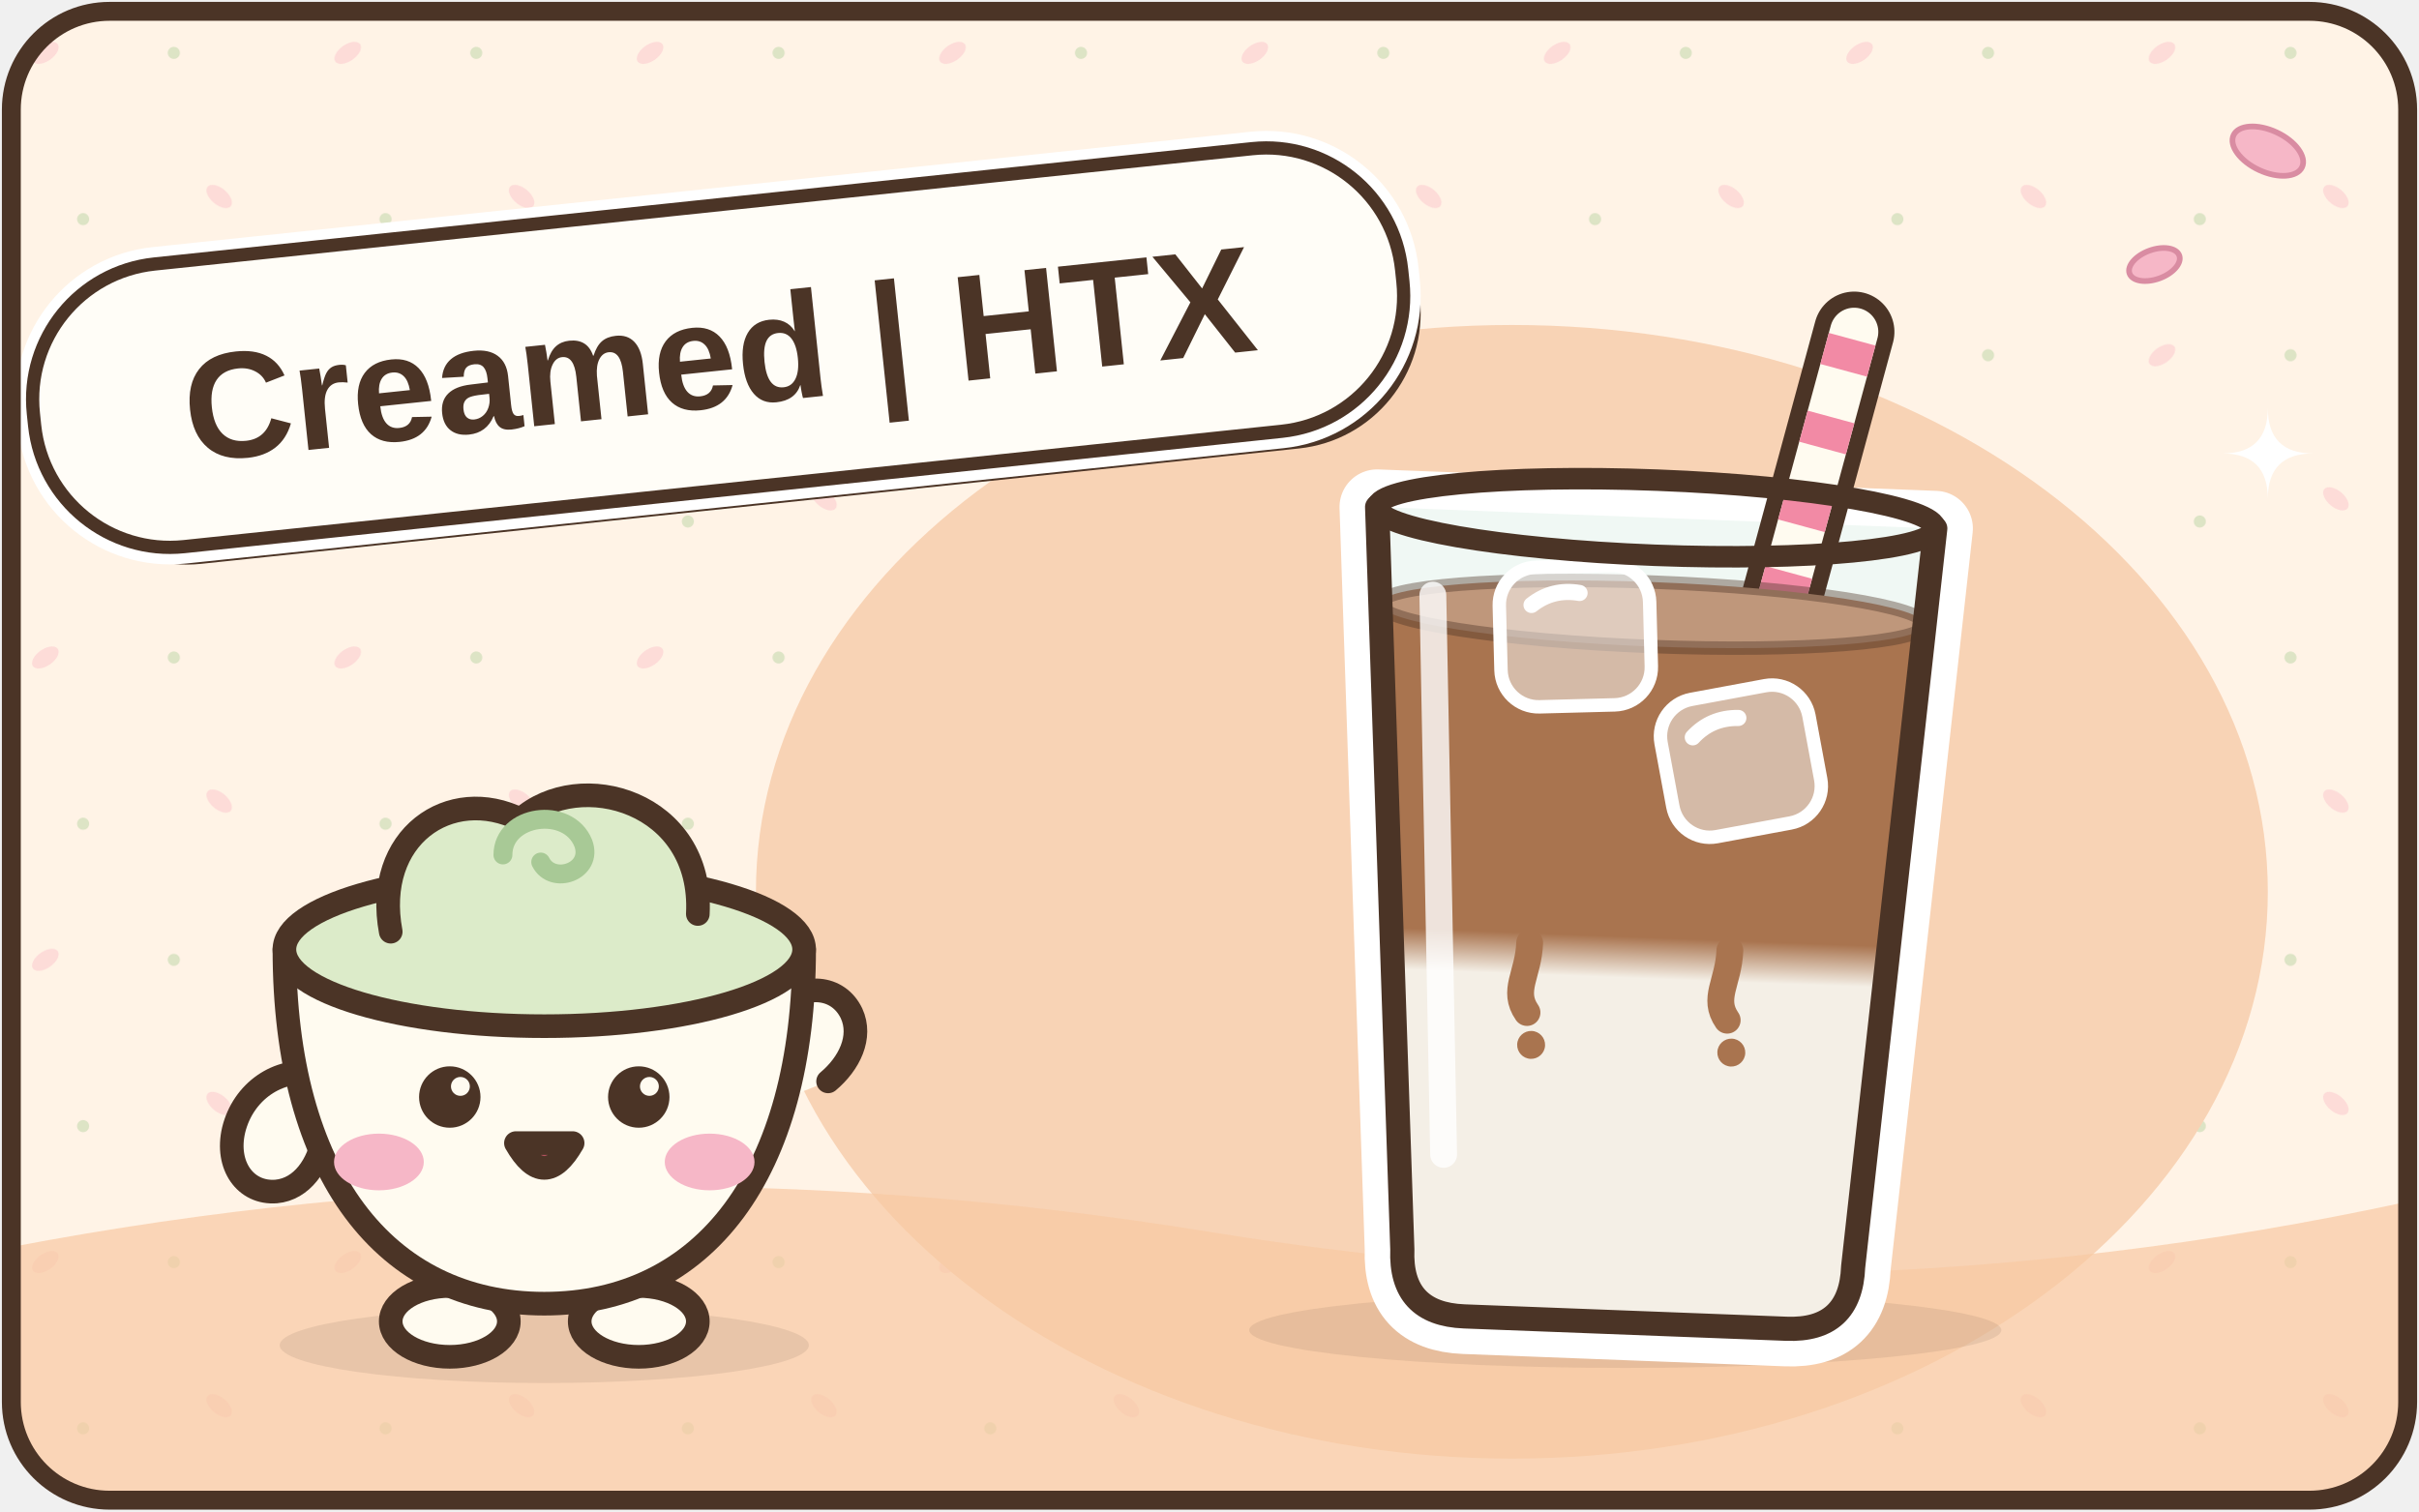
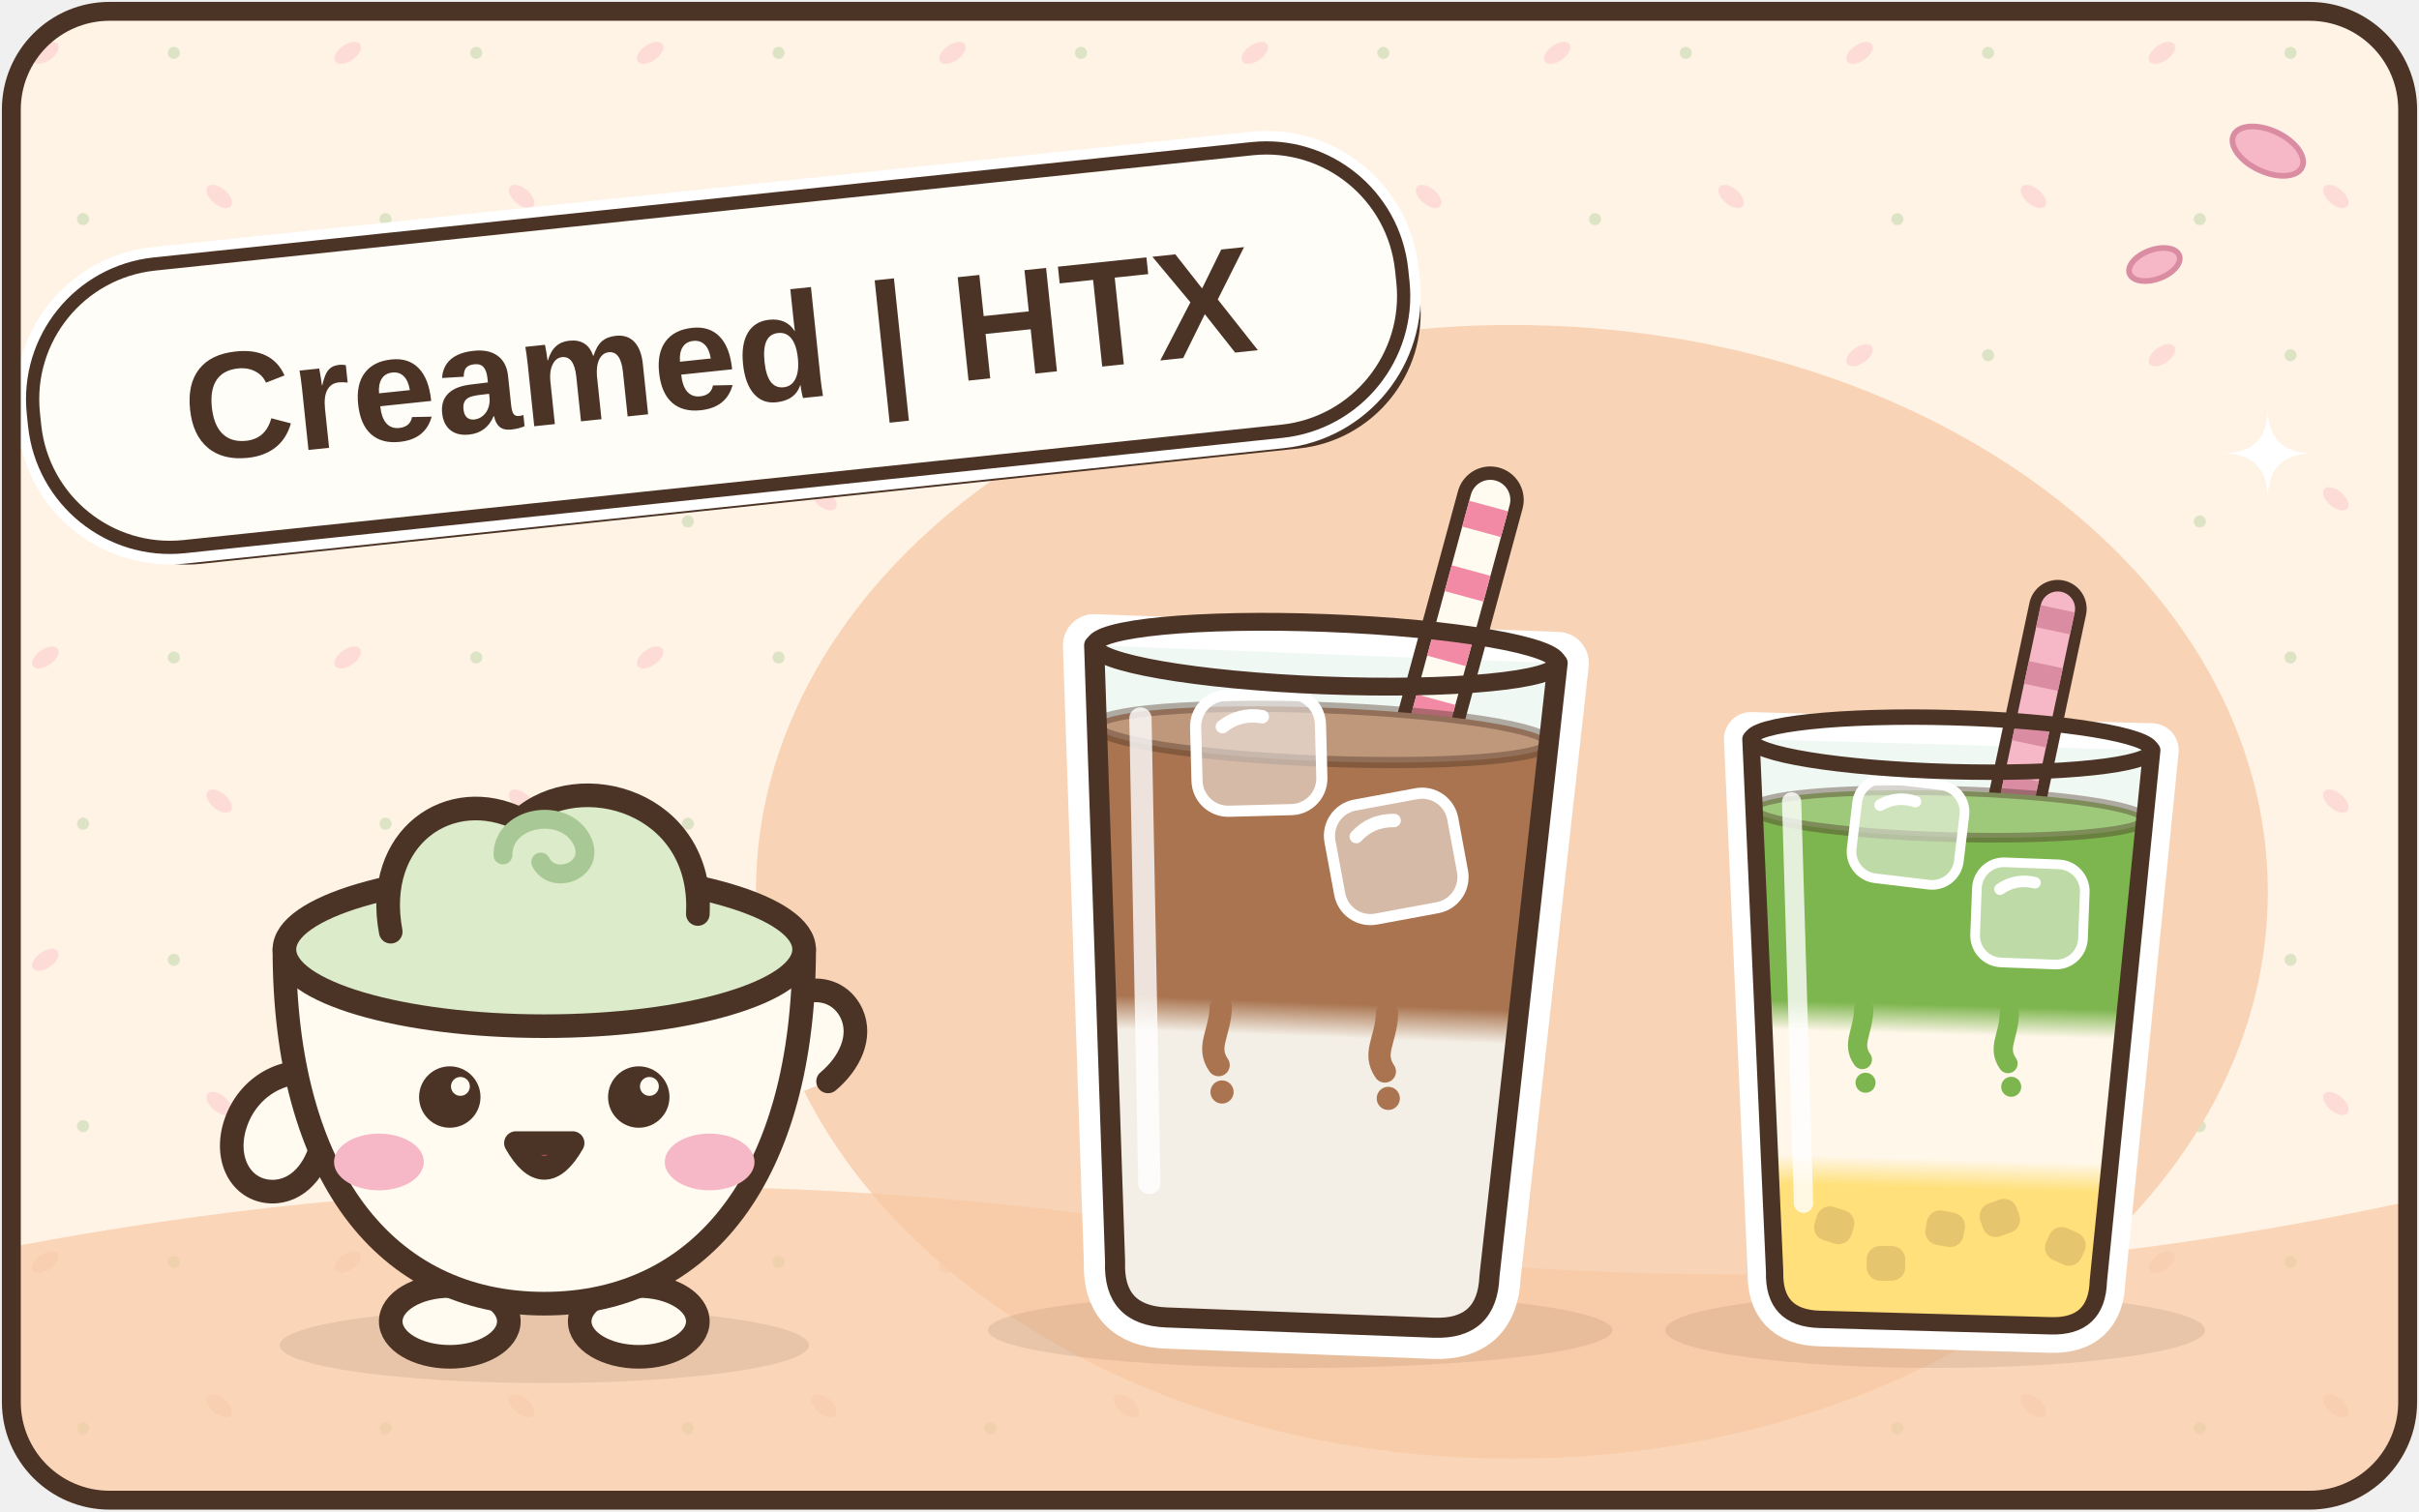
<svg xmlns="http://www.w3.org/2000/svg" viewBox="0 0 640 400" width="640" height="400" class="art-event" role="img" aria-label="Creamed | HTX" font-family="'M PLUS Rounded 1c', ui-rounded, 'Hiragino Maru Gothic ProN', 'Arial Rounded MT Bold', Nunito, Arial, sans-serif">
  <defs>
    <pattern id="e1cfpvw8p" width="80" height="80" patternUnits="userSpaceOnUse">
      <g fill="#F6A3B8" fill-opacity=".3">
        <ellipse cx="12" cy="14" rx="4" ry="2.2" transform="rotate(-35 12 14)" />
        <ellipse cx="58" cy="52" rx="4" ry="2.2" transform="rotate(40 58 52)" />
      </g>
      <g fill="#8CBF7A" fill-opacity=".3">
        <circle cx="46" cy="14" r="1.6" />
        <circle cx="22" cy="58" r="1.6" />
      </g>
    </pattern>
    <linearGradient id="e1cfpvw8d0l" gradientUnits="userSpaceOnUse" x1="0" x2="0" y1="-132" y2="-4">
      <stop offset="0%" stop-color="#A9744F" />
      <stop offset="47%" stop-color="#A9744F" />
      <stop offset="53%" stop-color="#F4EFE6" />
      <stop offset="100%" stop-color="#F4EFE6" />
    </linearGradient>
    <clipPath id="e1cfpvw8d0c">
      <path d="M-52 -150L-42 -12Q-42 0 -30 0L30 0Q42 0 42 -12L52 -150Z" />
    </clipPath>
+     <linearGradient id="e1cfpvw8d1l" gradientUnits="userSpaceOnUse" x1="0" x2="0" y1="-132" y2="-4">
+       <stop offset="0%" stop-color="#7DB54E" />
+       <stop offset="38.7%" stop-color="#7DB54E" />
+       <stop offset="44.7%" stop-color="#FFF7EA" />
+       <stop offset="69.9%" stop-color="#FFF7EA" />
+       <stop offset="75.9%" stop-color="#FFE07A" />
+       <stop offset="100%" stop-color="#FFE07A" />
+     </linearGradient>
+     <clipPath id="e1cfpvw8d1c">
+       <path d="M-52 -150L-42 -12Q-42 0 -30 0L30 0Q42 0 42 -12L52 -150Z" />
+     </clipPath>
  </defs>
  <rect x="3" y="3" width="634" height="394" rx="26" fill="#FFF3E6" class="art-bg" />
  <rect x="3" y="3" width="634" height="394" rx="26" fill="url(#e1cfpvw8p)" />
  <ellipse cx="400" cy="236" rx="200" ry="150" fill="#F8D3B5" />
  <path d="M3 330Q160 300 320 326 T 637 318L637 371Q637 397 611 397L29 397Q3 397 3 371Z" fill="#F8C9A2" opacity="0.7" />
-   <ellipse cx="430" cy="352" rx="99.5" ry="10" fill="#4B3426" opacity="0.1" />
-   <g transform="translate(430 350) rotate(2.2) scale(1.421)">
+   <ellipse cx="344" cy="352" rx="82.6" ry="10" fill="#4B3426" opacity="0.1" />
+   <g transform="translate(344 350) rotate(2.2) scale(1.18)">
    <path d="M-52 -150L-42 -12Q-42 0 -30 0L30 0Q42 0 42 -12L52 -150Z" fill="#FFFFFF" stroke="#FFFFFF" stroke-width="14" stroke-linejoin="round" />
    <path d="M-52 -150L-42 -12Q-42 0 -30 0L30 0Q42 0 42 -12L52 -150Z" fill="#EEF7F3" fill-opacity="0.9" />
    <path d="M-3.3 -18L35.5 -186" fill="none" stroke="#4B3426" stroke-width="15" stroke-linecap="round" stroke-linejoin="round" />
    <path d="M-3.3 -18L35.5 -186" fill="none" stroke="#FFFBF0" stroke-width="9" stroke-linecap="round" stroke-linejoin="round" />
    <path d="M-3.3 -18L35.5 -186" fill="none" stroke="#F28AA5" stroke-width="9" stroke-linecap="butt" stroke-linejoin="round" stroke-dasharray="6 9" />
    <g clip-path="url(#e1cfpvw8d0c)">
      <rect x="-80" y="-132" width="160" height="132" fill="url(#e1cfpvw8d0l)" />
      <path d="M-20.5 -70 c 0 6 -3 9 0 13" fill="none" stroke="#A9744F" stroke-width="5" stroke-linecap="round" stroke-linejoin="round" />
      <circle cx="-19.5" cy="-51" r="2.6" fill="#A9744F" />
      <path d="M16.8 -70 c 0 6 -3 9 0 13" fill="none" stroke="#A9744F" stroke-width="5" stroke-linecap="round" stroke-linejoin="round" />
      <circle cx="17.8" cy="-51" r="2.6" fill="#A9744F" />
      <ellipse cx="0" cy="-132" rx="50.8" ry="6" fill="#BF977B" stroke="#4B3426" stroke-width="2.5" stroke-opacity="0.4" />
      <rect x="-28.2" y="-140.4" width="28" height="26" rx="7" transform="rotate(-3.7 -14.2 -127.4)" fill="#FFFFFF" fill-opacity="0.5" stroke="#FFFFFF" stroke-width="2.5" stroke-opacity="1" />
      <path d="M-22.2 -133.4 q 4 -3 9 -2" transform="rotate(-3.7 -14.2 -127.4)" fill="none" stroke="#FFFFFF" stroke-width="3" stroke-linecap="round" stroke-linejoin="round" />
      <rect x="3.5" y="-118.3" width="28" height="26" rx="7" transform="rotate(-12.7 17.5 -105.3)" fill="#FFFFFF" fill-opacity="0.5" stroke="#FFFFFF" stroke-width="2.5" stroke-opacity="1" />
      <path d="M9.5 -111.3 q 4 -3 9 -2" transform="rotate(-12.7 17.5 -105.3)" fill="none" stroke="#FFFFFF" stroke-width="3" stroke-linecap="round" stroke-linejoin="round" />
+     </g>
+     <path d="M-35 -30L-41 -134" fill="none" stroke="#FFFFFF" stroke-width="5" stroke-linecap="round" stroke-linejoin="round" opacity="0.8" />
+     <path d="M-52 -150L-42 -12Q-42 0 -30 0L30 0Q42 0 42 -12L52 -150" fill="none" stroke="#4B3426" stroke-width="4.5" stroke-linecap="round" stroke-linejoin="round" />
+     <ellipse cx="0" cy="-150" rx="52" ry="7" fill="none" stroke="#4B3426" stroke-width="4" />
+   </g>
+   <ellipse cx="512" cy="352" rx="71.4" ry="10" fill="#4B3426" opacity="0.1" />
+   <g transform="translate(512 350) rotate(1.6) scale(1.02)">
+     <path d="M-52 -150L-42 -12Q-42 0 -30 0L30 0Q42 0 42 -12L52 -150Z" fill="#FFFFFF" stroke="#FFFFFF" stroke-width="14" stroke-linejoin="round" />
+     <path d="M-52 -150L-42 -12Q-42 0 -30 0L30 0Q42 0 42 -12L52 -150Z" fill="#EEF7F3" fill-opacity="0.9" />
+     <path d="M-4.3 -18L26.6 -186" fill="none" stroke="#4B3426" stroke-width="15" stroke-linecap="round" stroke-linejoin="round" />
+     <path d="M-4.3 -18L26.6 -186" fill="none" stroke="#F6B7C7" stroke-width="9" stroke-linecap="round" stroke-linejoin="round" />
+     <path d="M-4.3 -18L26.6 -186" fill="none" stroke="#D98CA2" stroke-width="9" stroke-linecap="butt" stroke-linejoin="round" stroke-dasharray="6 9" />
+     <g clip-path="url(#e1cfpvw8d1c)">
+       <rect x="-80" y="-132" width="160" height="132" fill="url(#e1cfpvw8d1l)" />
+       <rect x="-31.9" y="-29" width="10" height="9" rx="3.5" fill="#E5C56D" transform="rotate(15.5 -26.9 -24.5)" />
+       <rect x="-18.2" y="-19.5" width="10" height="9" rx="3.5" fill="#E5C56D" transform="rotate(-1.6 -13.2 -15)" />
+       <rect x="-3.1" y="-28.9" width="10" height="9" rx="3.5" fill="#E5C56D" transform="rotate(9.3 1.9 -24.4)" />
+       <rect x="11" y="-32.1" width="10" height="9" rx="3.5" fill="#E5C56D" transform="rotate(-21.4 16 -27.6)" />
+       <rect x="28.2" y="-25.2" width="10" height="9" rx="3.5" fill="#E5C56D" transform="rotate(22.8 33.2 -20.7)" />
+       <path d="M-20.8 -80.7 c 0 6 -3 9 0 13" fill="none" stroke="#7DB54E" stroke-width="5" stroke-linecap="round" stroke-linejoin="round" />
+       <circle cx="-19.8" cy="-61.7" r="2.6" fill="#7DB54E" />
+       <path d="M17 -80.7 c 0 6 -3 9 0 13" fill="none" stroke="#7DB54E" stroke-width="5" stroke-linecap="round" stroke-linejoin="round" />
+       <circle cx="18" cy="-61.7" r="2.6" fill="#7DB54E" />
+       <ellipse cx="0" cy="-132" rx="50.8" ry="6" fill="#9EC87A" stroke="#4B3426" stroke-width="2.5" stroke-opacity="0.4" />
+       <rect x="-24.6" y="-140.1" width="28" height="26" rx="7" transform="rotate(5.2 -10.6 -127.1)" fill="#FFFFFF" fill-opacity="0.5" stroke="#FFFFFF" stroke-width="2.5" stroke-opacity="1" />
+       <path d="M-18.6 -133.1 q 4 -3 9 -2" transform="rotate(5.2 -10.6 -127.1)" fill="none" stroke="#FFFFFF" stroke-width="3" stroke-linecap="round" stroke-linejoin="round" />
+       <rect x="7.6" y="-119.8" width="28" height="26" rx="7" transform="rotate(0.6 21.6 -106.8)" fill="#FFFFFF" fill-opacity="0.5" stroke="#FFFFFF" stroke-width="2.5" stroke-opacity="1" />
+       <path d="M13.6 -112.8 q 4 -3 9 -2" transform="rotate(0.6 21.6 -106.8)" fill="none" stroke="#FFFFFF" stroke-width="3" stroke-linecap="round" stroke-linejoin="round" />
    </g>
    <path d="M-35 -30L-41 -134" fill="none" stroke="#FFFFFF" stroke-width="5" stroke-linecap="round" stroke-linejoin="round" opacity="0.8" />
    <path d="M-52 -150L-42 -12Q-42 0 -30 0L30 0Q42 0 42 -12L52 -150" fill="none" stroke="#4B3426" stroke-width="4.5" stroke-linecap="round" stroke-linejoin="round" />
    <ellipse cx="0" cy="-150" rx="52" ry="7" fill="none" stroke="#4B3426" stroke-width="4" />
  </g>
  <ellipse cx="144" cy="356" rx="70" ry="10" fill="#4B3426" opacity="0.1" />
  <g transform="translate(44 170) scale(3.125)">
    <path class="m-o m-c m-arm-l" stroke="#4B3426" stroke-width="2" stroke-linejoin="round" stroke-linecap="round" fill="#FFFBF0" d="M12.5 36.5c-3-.5-6 1.5-6.8 4.8-.7 3 1 5.4 3.6 5.2 2.2-.2 3.6-2.3 4-4.6" />
    <g transform="rotate(-120 52 38)">
      <path class="m-o m-c m-arm-r" stroke="#4B3426" stroke-width="2" stroke-linejoin="round" stroke-linecap="round" fill="#FFFBF0" d="M51.5 36.5c3-.5 6 1.5 6.8 4.8.7 3-1 5.4-3.6 5.2-2.2-.2-3.6-2.3-4-4.6" />
    </g>
    <g class="m-feet">
      <ellipse class="m-o m-c m-foot-l" stroke="#4B3426" stroke-width="2" stroke-linejoin="round" stroke-linecap="round" fill="#FFFBF0" cx="24" cy="57.5" rx="5" ry="3" />
      <ellipse class="m-o m-c m-foot-r" stroke="#4B3426" stroke-width="2" stroke-linejoin="round" stroke-linecap="round" fill="#FFFBF0" cx="40" cy="57.5" rx="5" ry="3" />
    </g>
    <path class="m-o m-c m-cup" stroke="#4B3426" stroke-width="2" stroke-linejoin="round" stroke-linecap="round" fill="#FFFBF0" d="M10 26c0 19 8.5 30 22 30s22-11 22-30z" />
    <g class="m-foamg">
      <ellipse class="m-o m-f" stroke="#4B3426" stroke-width="2" stroke-linejoin="round" stroke-linecap="round" fill="#DCEBC9" cx="32" cy="26" rx="22" ry="6.5" />
      <path class="m-o m-f" stroke="#4B3426" stroke-width="2" stroke-linejoin="round" stroke-linecap="round" fill="#DCEBC9" d="M19 24.5c-1.5-8 5-12.5 11-9.5 5-4.5 15.5-1.5 15 8" />
      <path class="m-s" fill="none" stroke="#A8C996" stroke-width="1.6" stroke-linecap="round" d="M28.5 18c0-3.4 5.5-4.2 6.8-1 .9 2.4-2.6 3.6-3.6 1.6" />
    </g>
    <g class="m-look">
      <g class="m-eyes">
        <circle class="m-ink" fill="#4B3426" cx="24" cy="38.5" r="2.6" />
        <circle class="m-ink" fill="#4B3426" cx="40" cy="38.5" r="2.6" />
        <circle class="m-hi" fill="#FFFBF0" cx="24.9" cy="37.6" r=".8" />
        <circle class="m-hi" fill="#FFFBF0" cx="40.9" cy="37.6" r=".8" />
      </g>
    </g>
    <ellipse class="m-blush" fill="#F6B7C7" cx="18" cy="44" rx="3.8" ry="2.4" />
    <ellipse class="m-blush" fill="#F6B7C7" cx="46" cy="44" rx="3.8" ry="2.4" />
    <path class="m-o m-in m-mouth" stroke="#4B3426" stroke-width="2" stroke-linejoin="round" stroke-linecap="round" fill="#B4535F" d="M29.6 42.4q2.4 4.2 4.8 0z" />
  </g>
  <ellipse cx="600" cy="40" rx="10" ry="5.5" transform="rotate(25 600 40)" fill="#F6B7C7" stroke="#D98CA2" stroke-width="1.5" />
  <ellipse cx="570" cy="70" rx="7" ry="3.9" transform="rotate(-20 570 70)" fill="#F6B7C7" stroke="#D98CA2" stroke-width="1.5" />
  <ellipse cx="250" cy="120" rx="6" ry="3.3" transform="rotate(40 250 120)" fill="#F6B7C7" stroke="#D98CA2" stroke-width="1.5" />
  <path d="M600 108Q600 120 612 120Q600 120 600 132Q600 120 588 120Q600 120 600 108Z" fill="#FFFFFF" />
  <path d="M256 51Q256 60 265 60Q256 60 256 69Q256 60 247 60Q256 60 256 51Z" fill="#FFFFFF" />
  <path d="M64 112Q64 120 72 120Q64 120 64 128Q64 120 56 120Q64 120 64 112Z" fill="#FFFFFF" />
  <g transform="rotate(-6 190 92)">
    <rect x="12" y="59.4" width="364" height="75.2" rx="36" fill="#4B3426" />
    <rect x="8" y="54.4" width="364" height="75.2" rx="36" fill="#FFFDF7" stroke="#FFFFFF" stroke-width="9" paint-order="stroke" />
    <rect x="8" y="54.4" width="364" height="75.2" rx="36" fill="none" stroke="#4B3426" stroke-width="3.5" />
    <text x="190" y="107.6" font-size="40" font-weight="800" text-anchor="middle" fill="#4B3426">Creamed | HTX</text>
  </g>
  <rect x="3" y="3" width="634" height="394" rx="26" fill="none" stroke="#4B3426" stroke-width="5" />
</svg>
